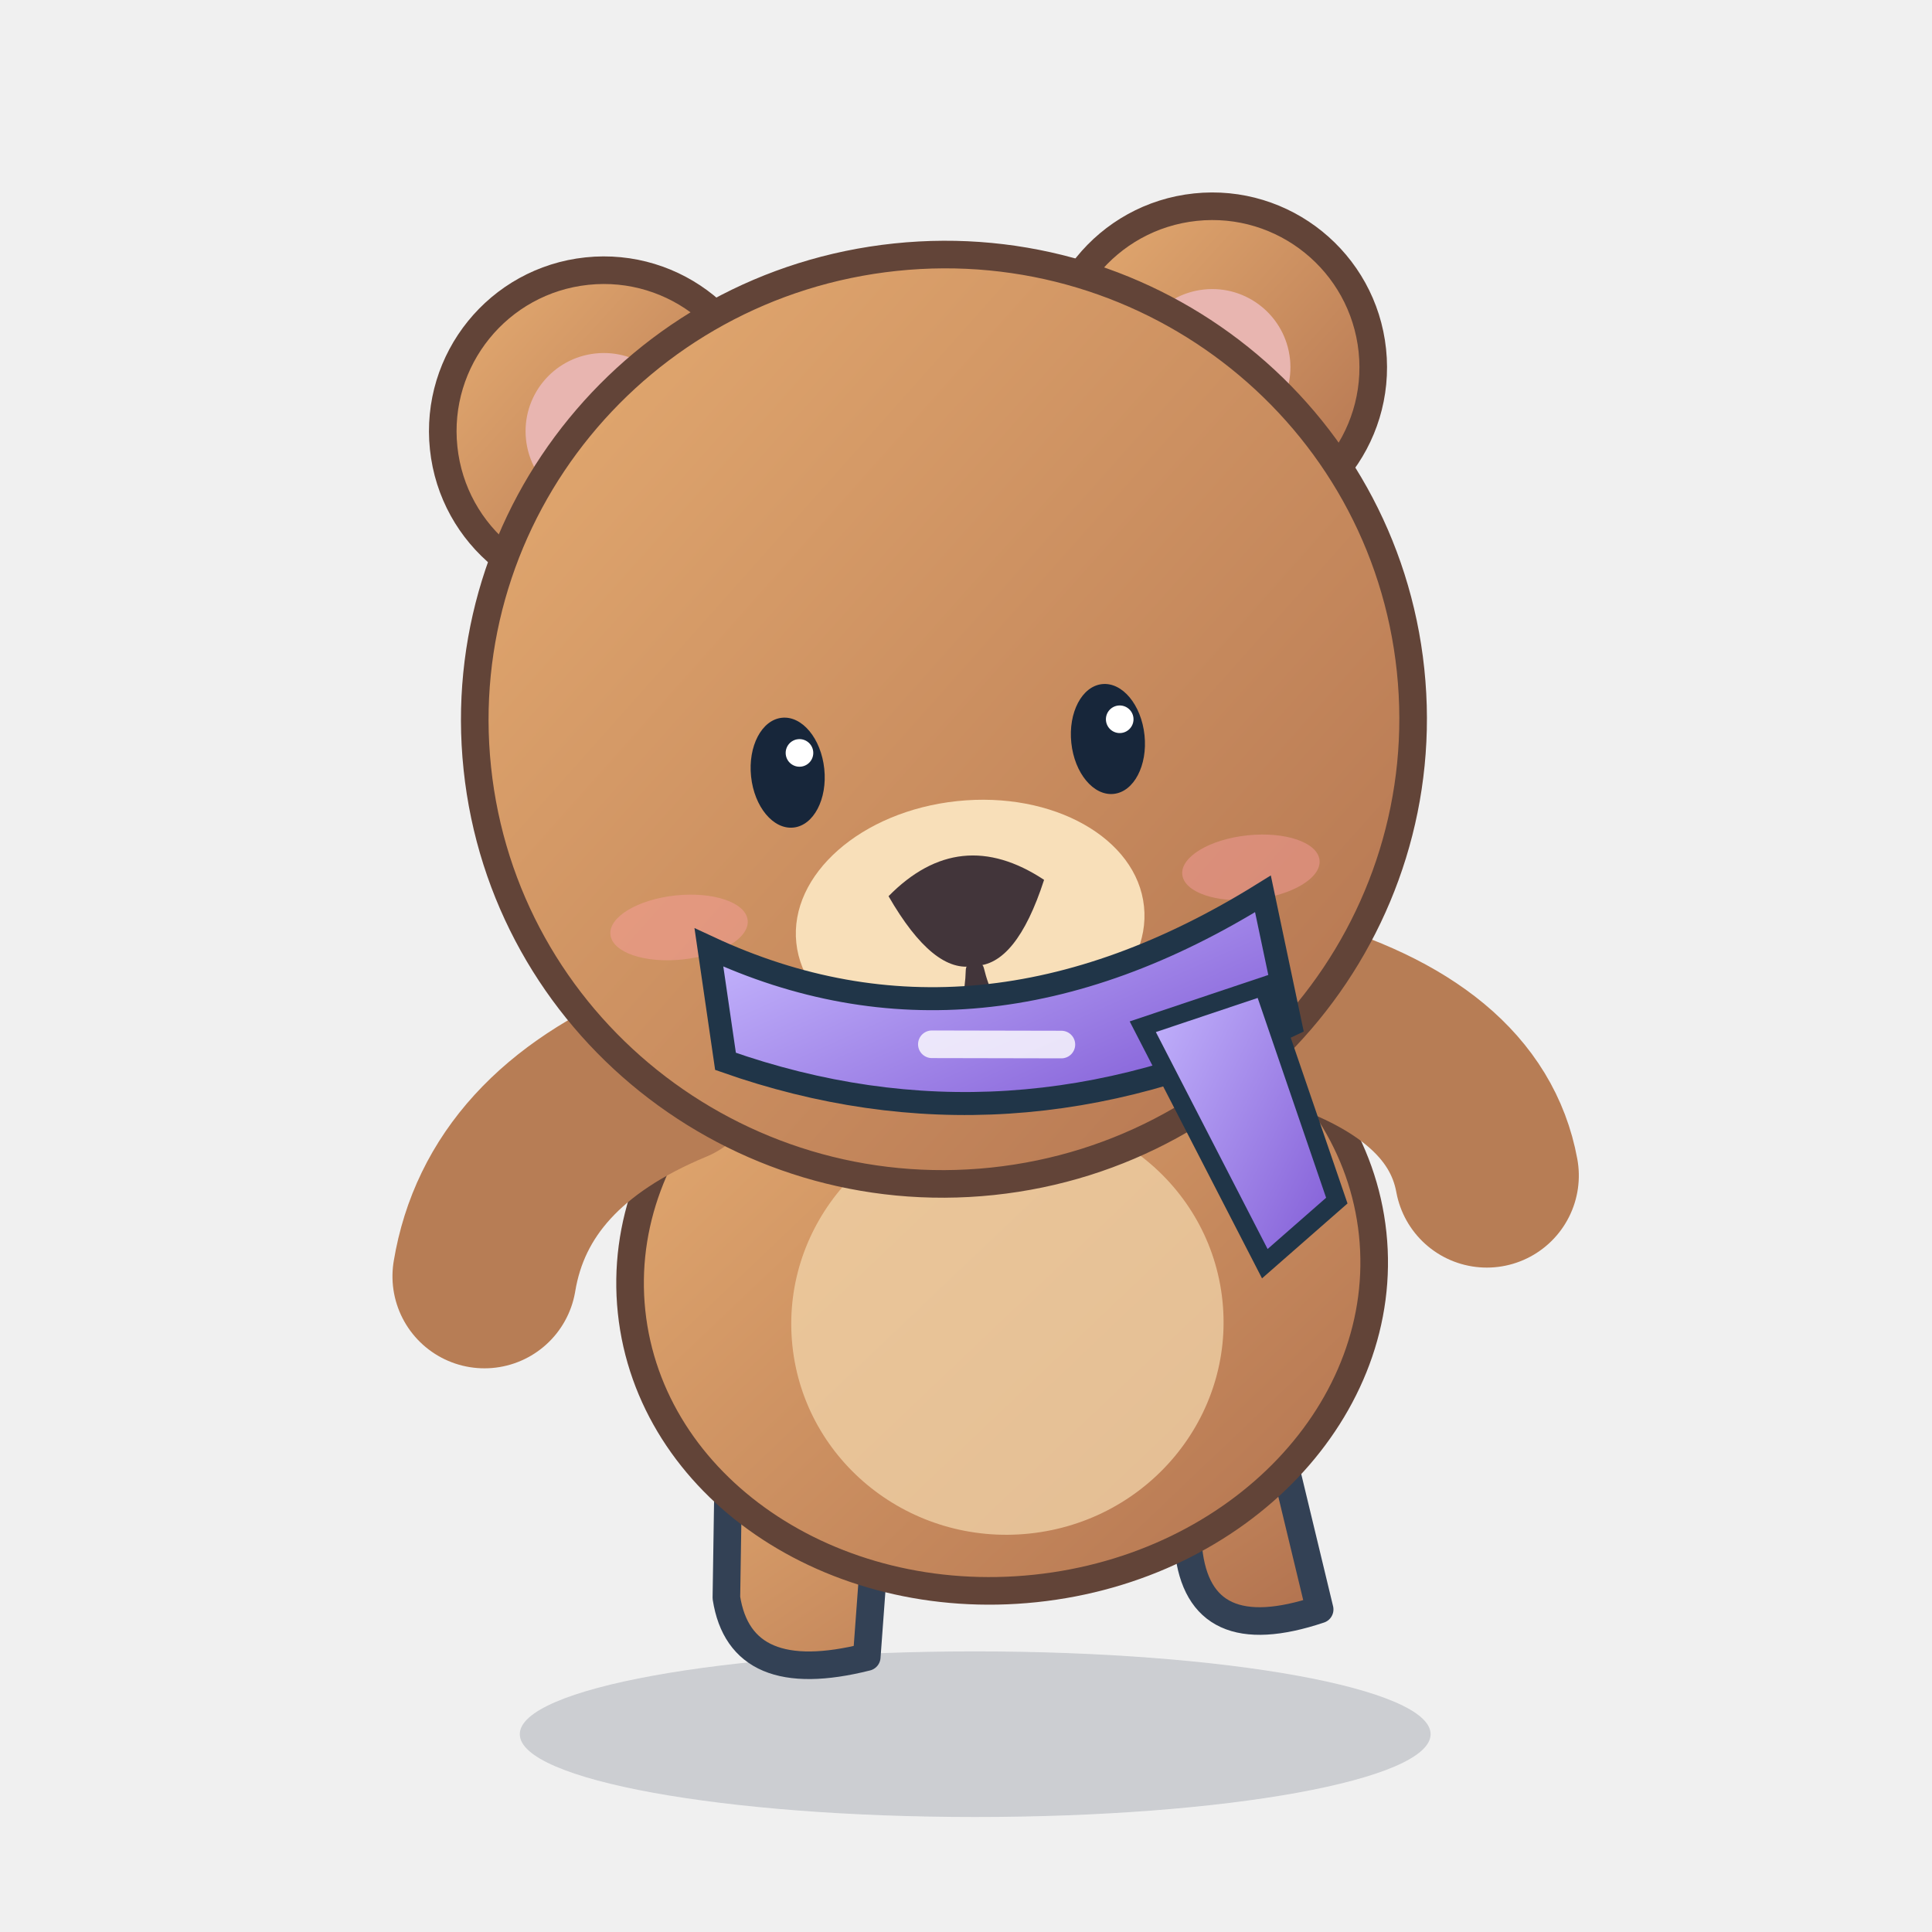
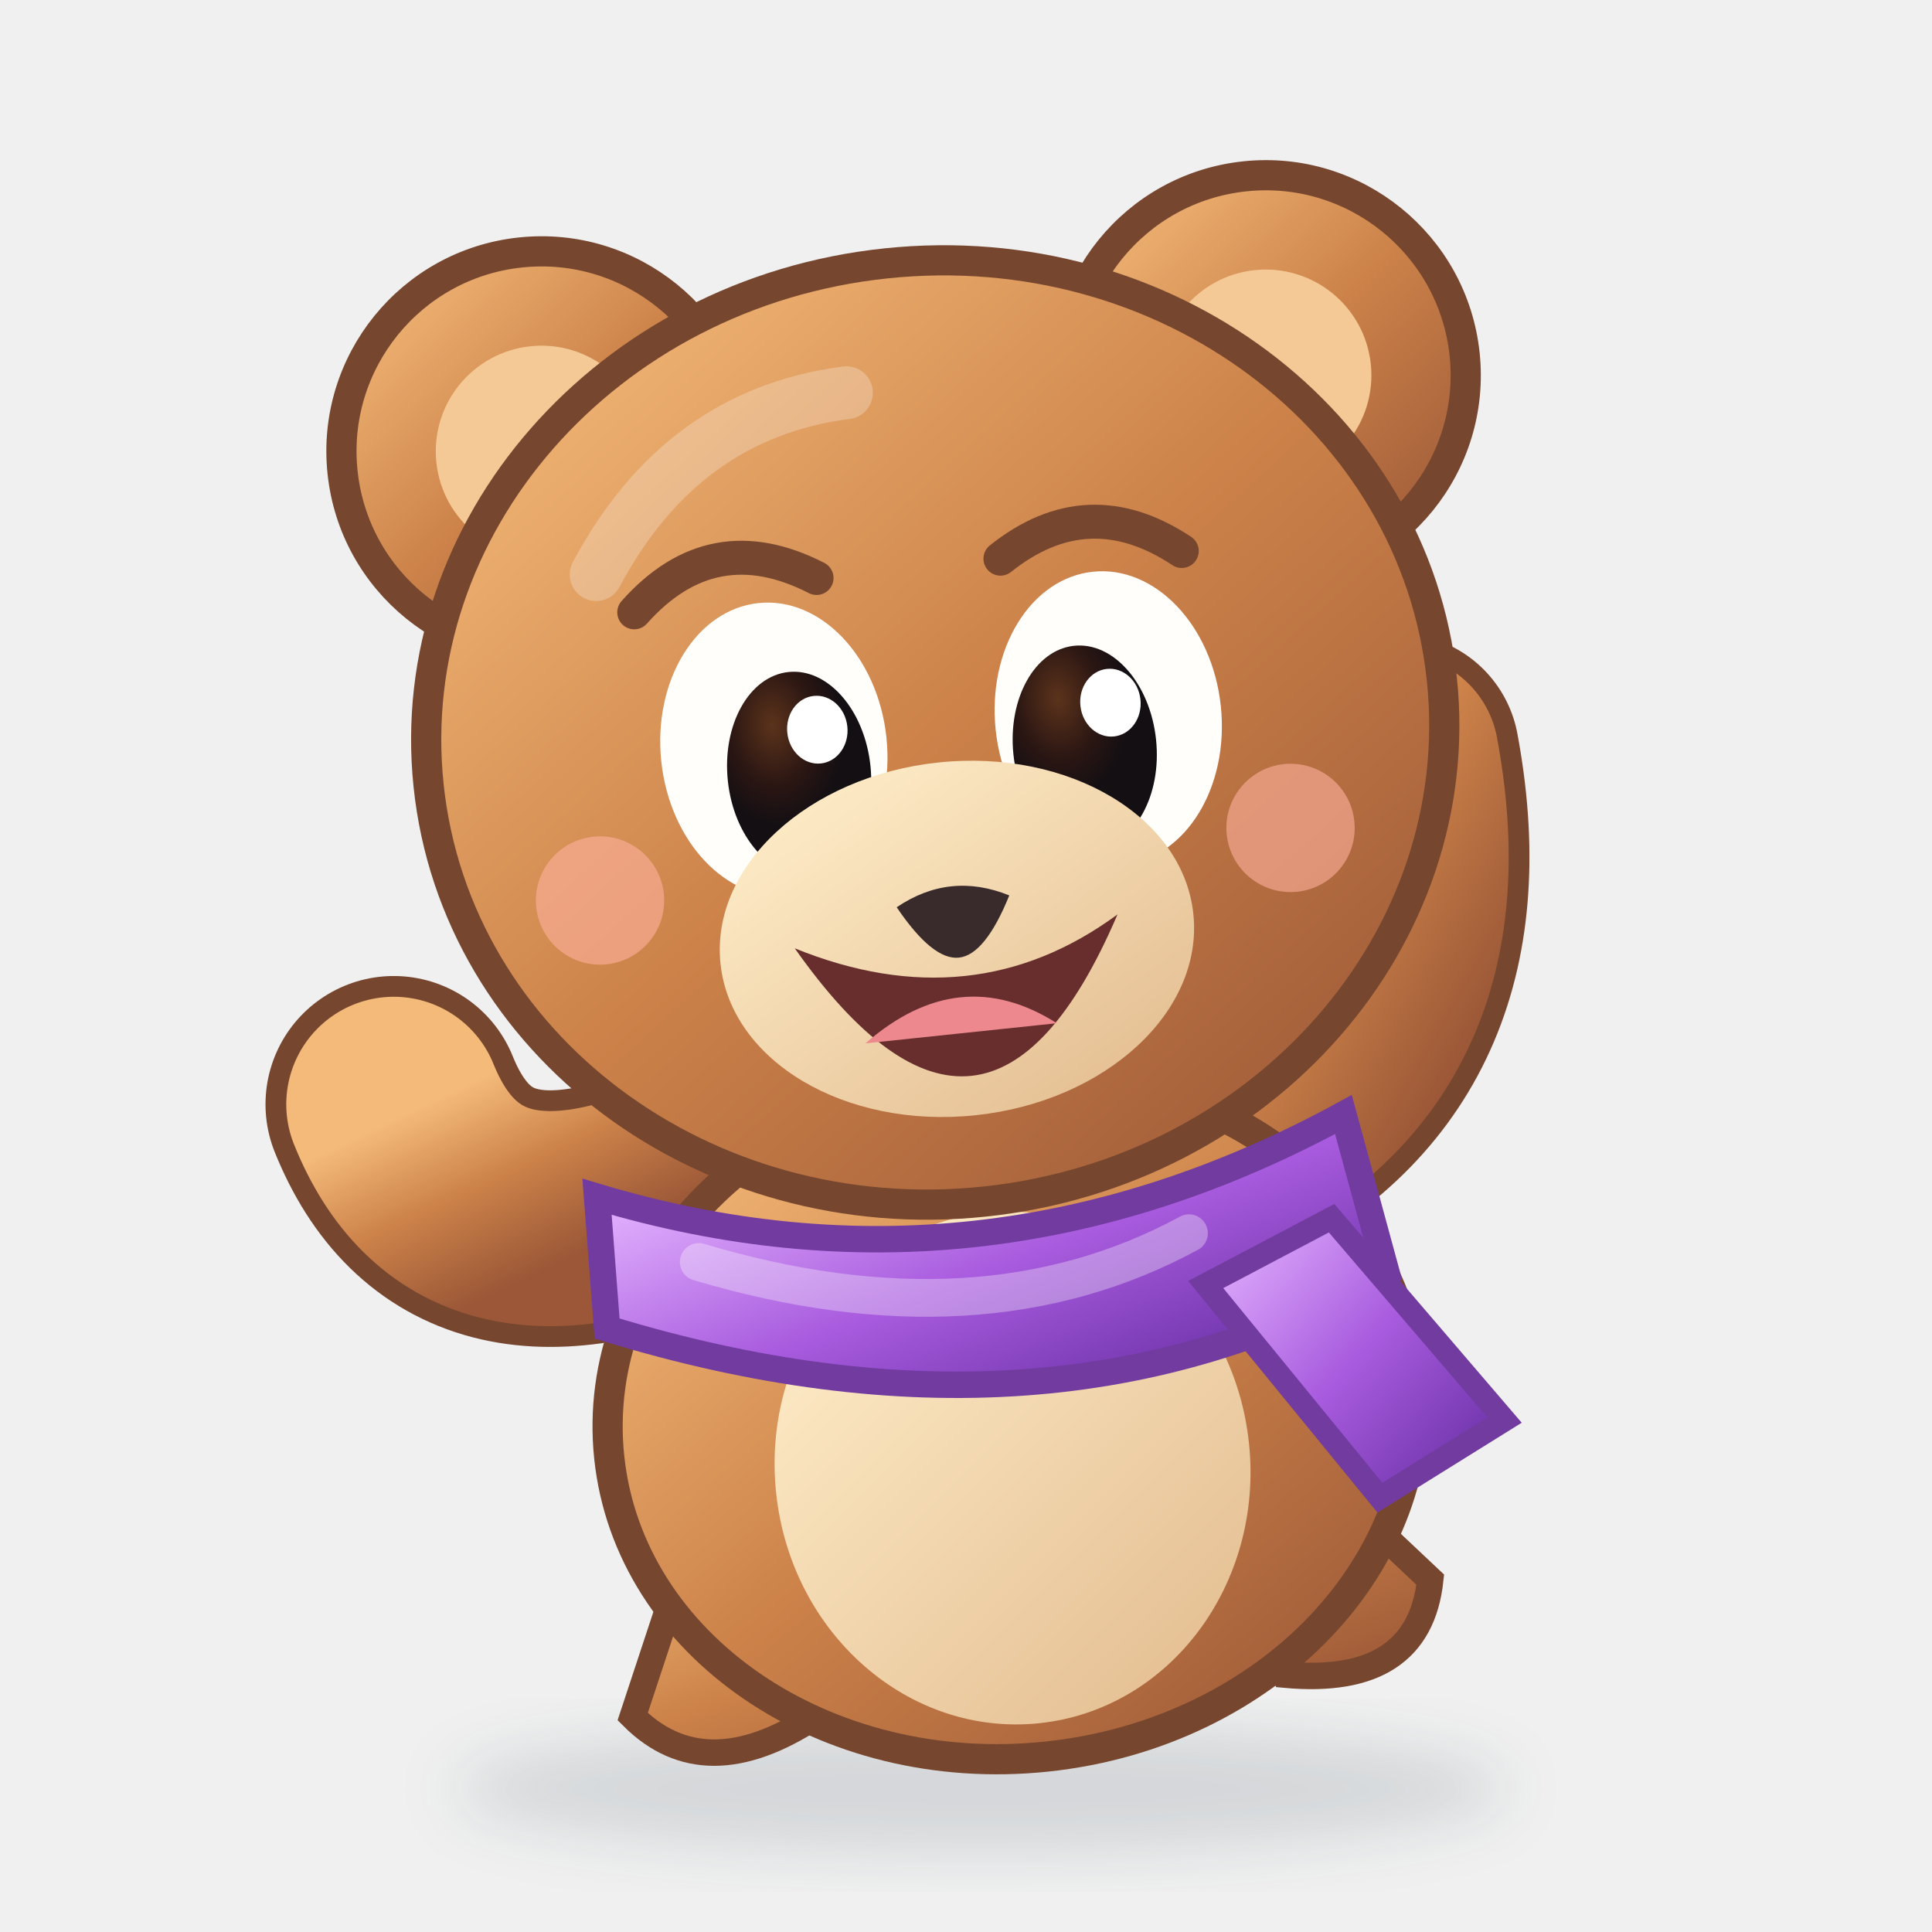
- <svg xmlns="http://www.w3.org/2000/svg" viewBox="0 0 420 420" width="420" height="420" role="img" aria-label="Beruang move">
+ <svg xmlns="http://www.w3.org/2000/svg" viewBox="0 0 512 512" width="512" height="512" role="img" aria-label="Beruang pose move">
  <defs>
-     <linearGradient id="fur" x1="0" y1="0" x2=".9" y2="1">
-       <stop stop-color="#e6ad72" />
-       <stop offset="1" stop-color="#b47551" />
+     <linearGradient id="ele" x1=".1" y1=".02" x2=".9" y2="1">
+       <stop stop-color="#d7e9ec" />
+       <stop offset=".43" stop-color="#a9c8d0" />
+       <stop offset="1" stop-color="#7296a4" />
    </linearGradient>
-     <linearGradient id="scarf" x1="0" y1="0" x2="1" y2="1">
-       <stop stop-color="#c4b5fd" />
-       <stop offset="1" stop-color="#805ad5" />
+     <linearGradient id="ear" x1="0" x2="1" y1="0" y2="1">
+       <stop stop-color="#ffd7ca" />
+       <stop offset="1" stop-color="#e9a4aa" />
    </linearGradient>
+     <linearGradient id="bear" x1=".14" x2=".93" y1="0" y2="1">
+       <stop stop-color="#f4ba79" />
+       <stop offset=".48" stop-color="#cc8249" />
+       <stop offset="1" stop-color="#9b5737" />
+     </linearGradient>
+     <linearGradient id="belly" x1=".1" y1="0" x2=".85" y2="1">
+       <stop stop-color="#ffefcb" />
+       <stop offset="1" stop-color="#e4bd91" />
+     </linearGradient>
+     <linearGradient id="teal" x1=".05" y1="0" x2=".95" y2="1">
+       <stop stop-color="#5ff0ed" />
+       <stop offset=".48" stop-color="#00bbb7" />
+       <stop offset="1" stop-color="#007e89" />
+     </linearGradient>
+     <linearGradient id="purple" x1=".05" y1="0" x2=".95" y2="1">
+       <stop stop-color="#e4b4ff" />
+       <stop offset=".5" stop-color="#a85bde" />
+       <stop offset="1" stop-color="#642da1" />
+     </linearGradient>
+     <radialGradient id="eye" cx=".35" cy=".25">
+       <stop stop-color="#5c331b" />
+       <stop offset=".6" stop-color="#2a1613" />
+       <stop offset="1" stop-color="#130f13" />
+     </radialGradient>
+     <filter id="shadow" x="-20%" y="-20%" width="140%" height="150%">
+       <feGaussianBlur stdDeviation="8" />
+     </filter>
  </defs>
-   <ellipse cx="212" cy="377" rx="99" ry="18" fill="#16243b" opacity=".17" />
-   <g transform="translate(0 -9) rotate(-6 212 230)">
-     <path d="M152 292 L145 350 Q146 370 174 366 L183 316 Z M239 312 L246 350 Q246 372 273 366 L264 298 Z" fill="url(#fur)" stroke="#334155" stroke-width="6" stroke-linejoin="round" />
-     <ellipse cx="212" cy="286" rx="81" ry="69" fill="url(#fur)" stroke="#624438" stroke-width="6" />
-     <ellipse cx="212" cy="297" rx="47" ry="46" fill="#f2d4aa" opacity=".75" />
-     <path d="M145 235 Q108 246 100 275 M279 235 Q317 250 319 276" stroke="#b77d55" stroke-width="40" stroke-linecap="round" fill="none" />
-     <circle cx="145" cy="95" r="35" fill="url(#fur)" stroke="#624438" stroke-width="6" />
-     <circle cx="278" cy="95" r="35" fill="url(#fur)" stroke="#624438" stroke-width="6" />
-     <circle cx="145" cy="95" r="17" fill="#e8b5b0" />
-     <circle cx="278" cy="95" r="17" fill="#e8b5b0" />
-     <ellipse cx="212" cy="165" rx="102" ry="101" fill="url(#fur)" stroke="#624438" stroke-width="6" />
-     <ellipse cx="177" cy="173" rx="8" ry="12" fill="#17263a" />
-     <ellipse cx="247" cy="173" rx="8" ry="12" fill="#17263a" />
-     <circle cx="180" cy="169" r="3" fill="white" />
-     <circle cx="250" cy="169" r="3" fill="white" />
-     <ellipse cx="150" cy="204" rx="15" ry="7" fill="#ff9fa8" opacity=".42" />
-     <ellipse cx="275" cy="204" rx="15" ry="7" fill="#ff9fa8" opacity=".42" />
-     <ellipse cx="213" cy="210" rx="38" ry="27" fill="#f8dfb9" />
-     <path d="M196 202 Q213 188 230 202 Q222 220 213 219 Q204 220 196 202" fill="#42353a" />
-     <path d="M213 220 Q211 235 200 235 M213 220 Q215 235 227 235" fill="none" stroke="#42353a" stroke-width="4" stroke-linecap="round" />
-     <path d="M156 209 Q211 242 277 210 L280 239 Q216 262 157 234 Z" fill="url(#scarf)" stroke="#203548" stroke-width="5" />
-     <path d="M248 236 L269 290 L286 278 L275 230 Z" fill="url(#scarf)" stroke="#203548" stroke-width="4" />
-     <path d="M202 235 L230 238" stroke="#ffffff" stroke-width="6" stroke-linecap="round" opacity=".8" />
+   <ellipse cx="260" cy="474" rx="140" ry="17" fill="#172c3e" opacity=".13" filter="url(#shadow)" />
+   <g transform="translate(0 -10) rotate(-6 255 320)">
+     <path d="M176 404 L153 455 Q170 476 201 460 L235 419 Z M304 404 L326 462 Q361 469 367 441 L330 398 Z" fill="url(#bear)" stroke="#76462f" stroke-width="7" />
+     <path d="M184 316 Q121 336 107 287" fill="none" stroke="#76462f" stroke-width="68" stroke-linecap="round" />
+     <path d="M184 316 Q121 336 107 287" fill="none" stroke="url(#bear)" stroke-width="57" stroke-linecap="round" />
+     <path d="M326 322 Q387 298 381 223" fill="none" stroke="#76462f" stroke-width="65" stroke-linecap="round" />
+     <path d="M326 322 Q387 298 381 223" fill="none" stroke="url(#bear)" stroke-width="54" stroke-linecap="round" />
+     <ellipse cx="261" cy="386" rx="107" ry="91" fill="url(#bear)" stroke="#76462f" stroke-width="8" />
+     <ellipse cx="260" cy="400" rx="63" ry="68" fill="url(#belly)" />
+     <circle cx="164" cy="119" r="53" fill="url(#bear)" stroke="#76462f" stroke-width="8" />
+     <circle cx="357" cy="119" r="53" fill="url(#bear)" stroke="#76462f" stroke-width="8" />
+     <circle cx="164" cy="119" r="28" fill="#f4c996" />
+     <circle cx="357" cy="119" r="28" fill="#f4c996" />
+     <ellipse cx="260" cy="204" rx="135" ry="125" fill="url(#bear)" stroke="#76462f" stroke-width="8" />
+     <path d="M175 153 Q202 113 246 112" fill="none" stroke="white" stroke-width="14" stroke-opacity=".25" stroke-linecap="round" />
+     <path d="M184 164 Q207 143 233 160 M282 160 Q307 144 330 163" fill="none" stroke="#76462f" stroke-width="9" stroke-linecap="round" />
+     <ellipse cx="217" cy="204" rx="30" ry="39" fill="#fffefa" />
+     <ellipse cx="306" cy="205" rx="30" ry="39" fill="#fffefa" />
+     <ellipse cx="223" cy="211" rx="19" ry="27" fill="url(#eye)" />
+     <ellipse cx="299" cy="212" rx="19" ry="27" fill="url(#eye)" />
+     <ellipse cx="229" cy="200" rx="8" ry="9" fill="white" />
+     <ellipse cx="307" cy="201" rx="8" ry="9" fill="white" />
+     <circle cx="167" cy="239" r="17" fill="#ffb19f" opacity=".6" />
+     <circle cx="351" cy="239" r="17" fill="#ffb19f" opacity=".6" />
+     <ellipse cx="260" cy="259" rx="63" ry="47" fill="url(#belly)" />
+     <path d="M217 257 Q260 334 303 257 Q262 281 217 257Z" fill="#672e2d" />
+     <path d="M233 284 Q260 265 284 284" fill="#ed888f" />
+     <path d="M245 249 Q260 241 275 249 Q267 264 260 264 Q253 264 245 249Z" fill="#392a2c" />
+     <path d="M158 317 Q256 358 357 316 L364 359 Q270 400 157 352Z" fill="url(#purple)" stroke="#713b9f" stroke-width="7" />
+     <path d="M316 357 L356 418 L391 401 L351 343Z" fill="url(#purple)" stroke="#713b9f" stroke-width="6" />
+     <path d="M183 337 Q255 367 313 343" fill="none" stroke="white" stroke-opacity=".32" stroke-width="10" stroke-linecap="round" />
  </g>
</svg>
